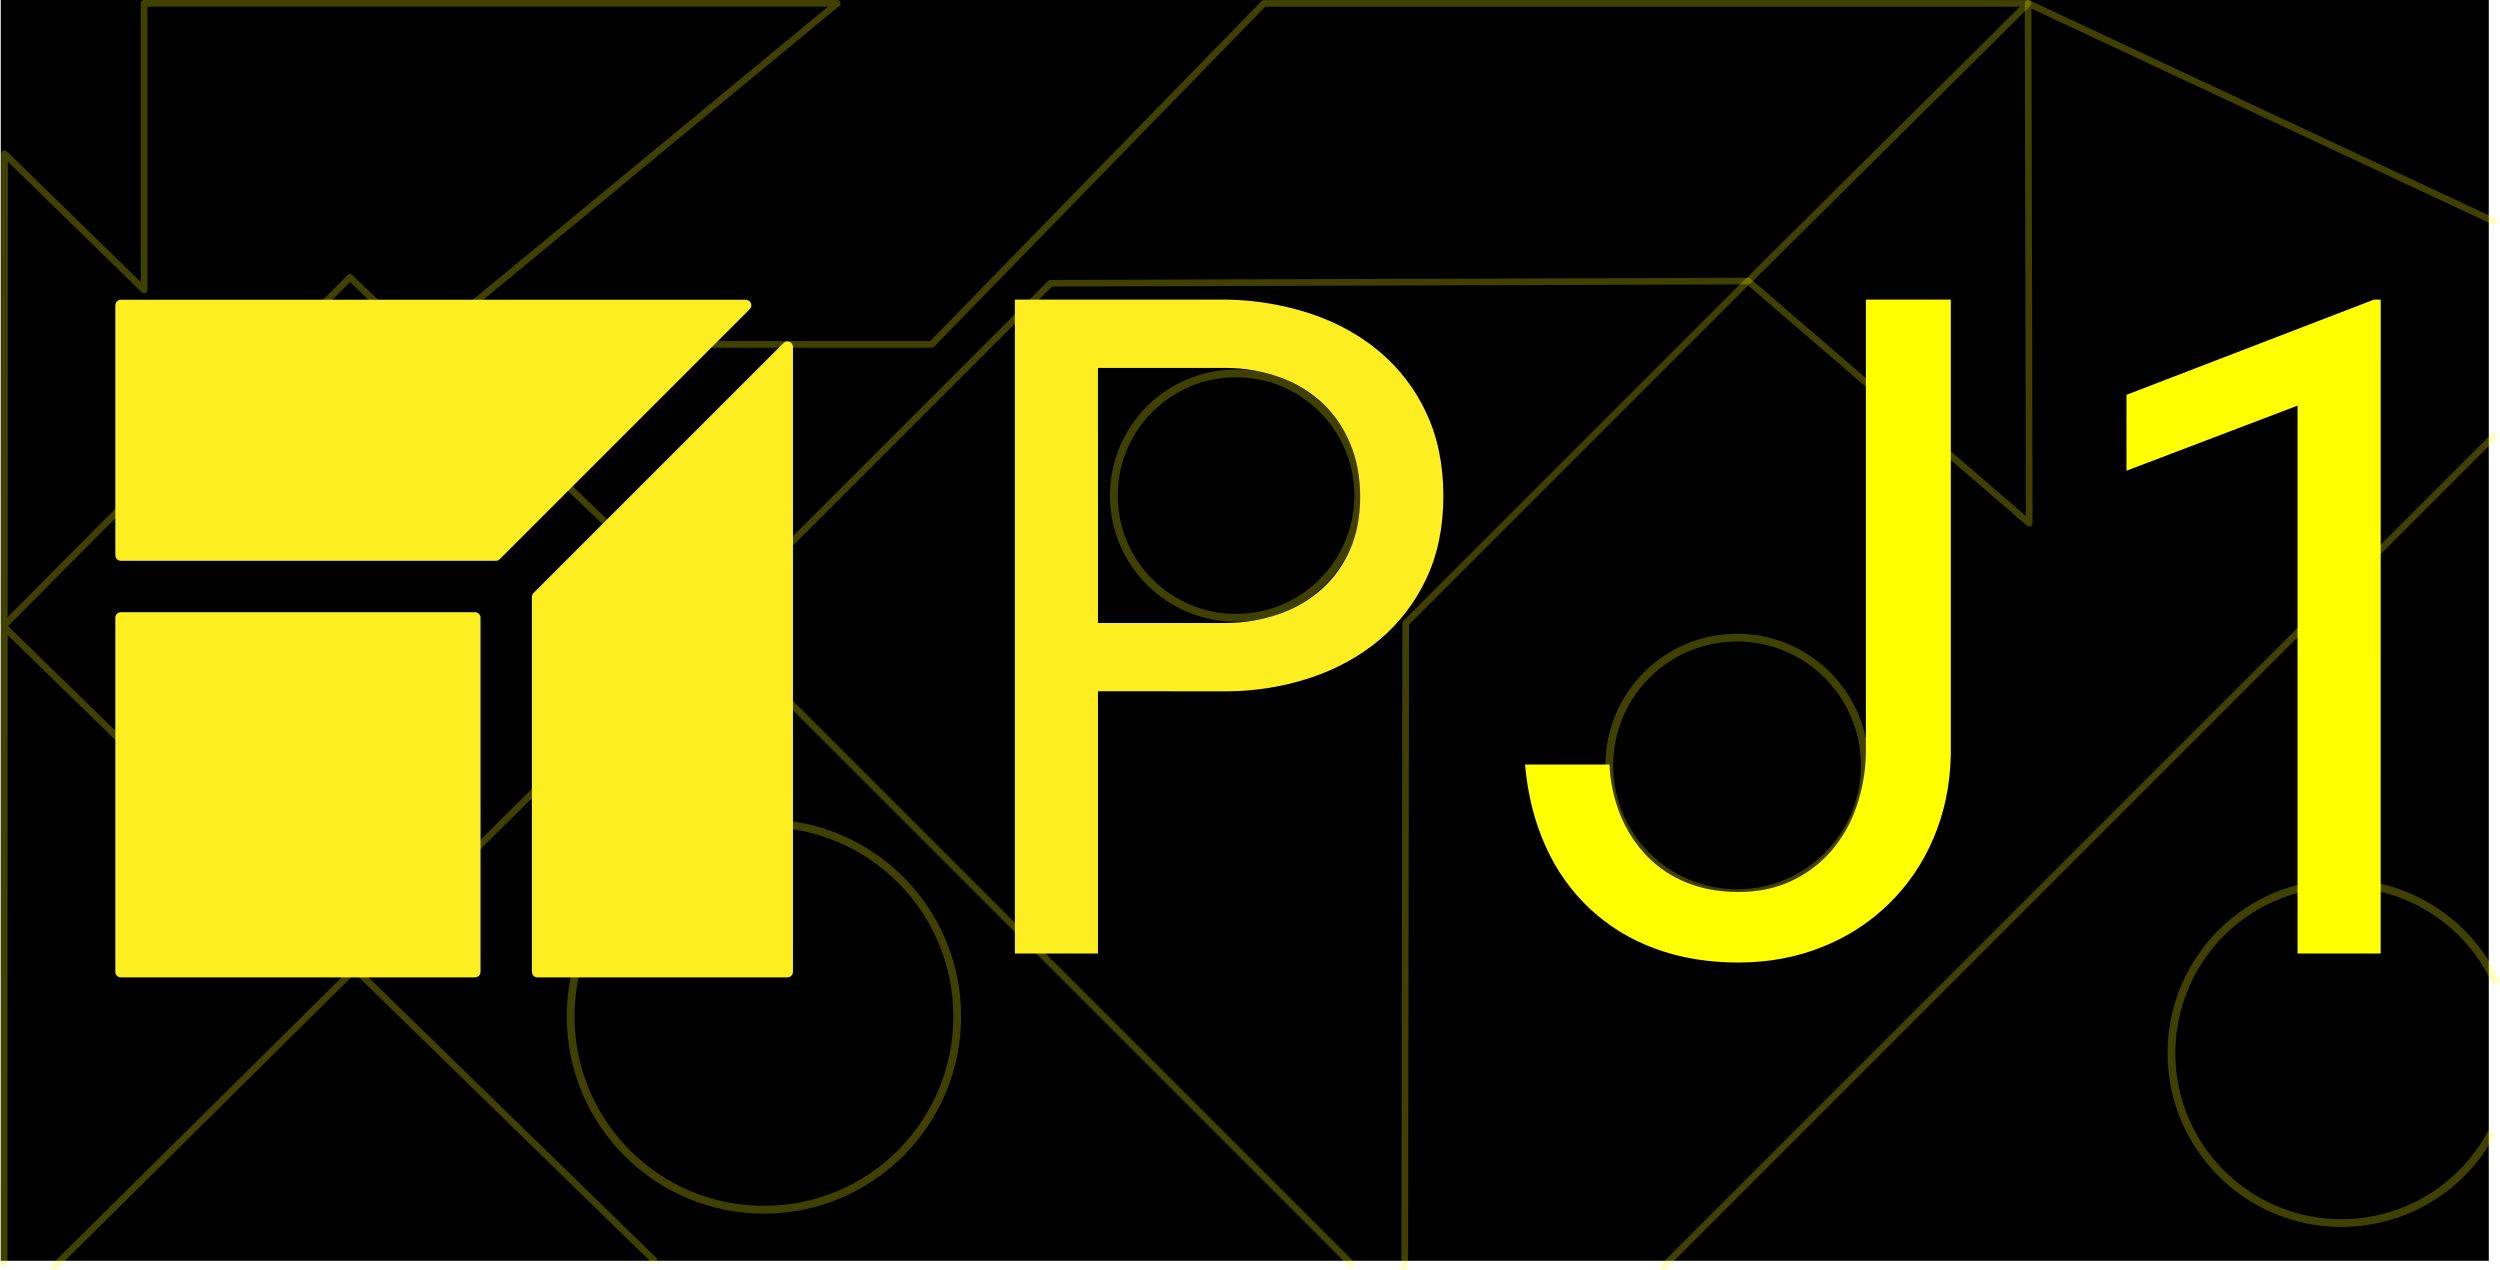
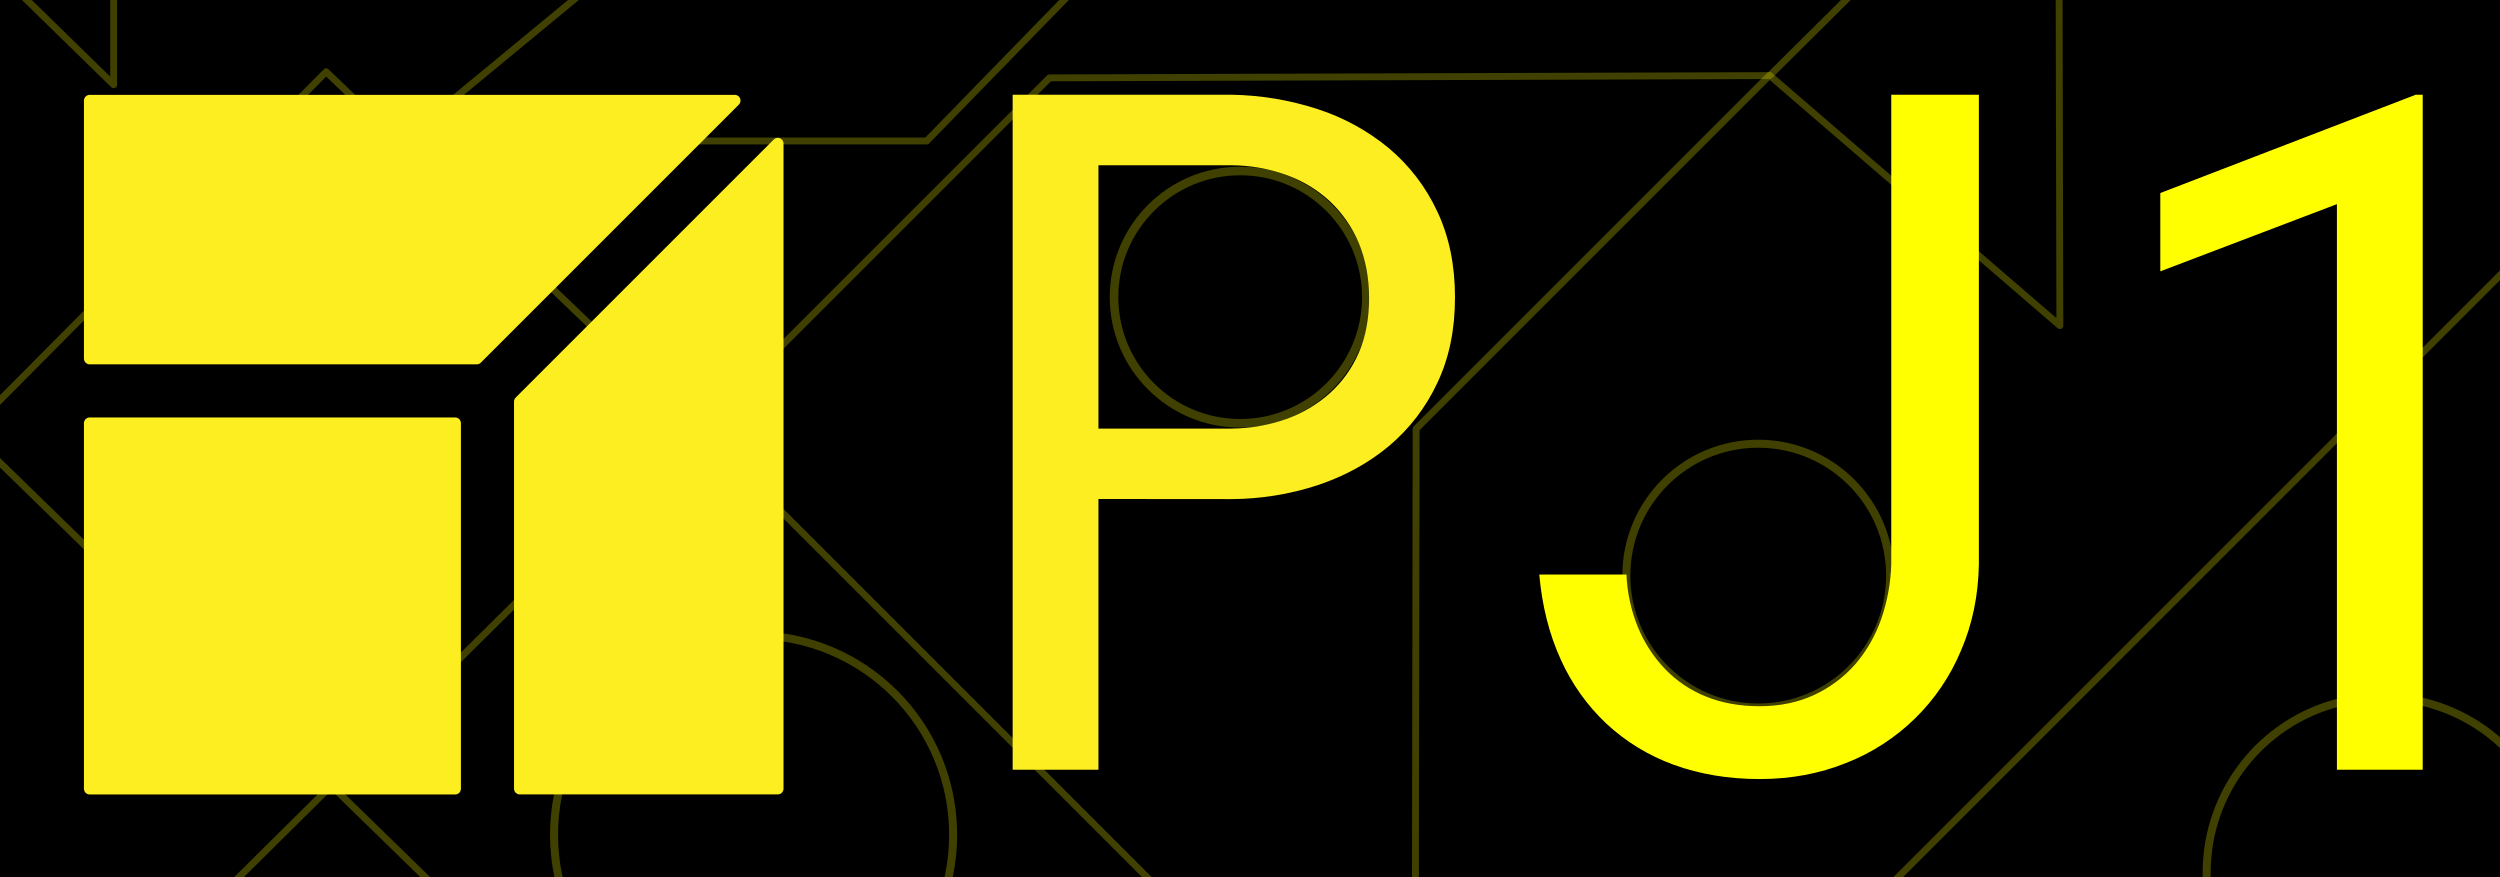
- <svg xmlns="http://www.w3.org/2000/svg" viewBox="0 0 2250.49 1143.02">
+ <svg xmlns="http://www.w3.org/2000/svg" viewBox="0 0 2179.9 764.6">
  <defs>
-     <style>.cls-1,.cls-2{fill:none;stroke:#ff0;opacity:0.25;isolation:isolate;}.cls-1,.cls-3{stroke-linecap:round;stroke-linejoin:round;}.cls-1{stroke-width:6px;}.cls-2{stroke-miterlimit:10;stroke-width:7px;}.cls-3,.cls-4{fill:#fcee21;}.cls-3{stroke:#fcee21;stroke-width:10px;}.cls-5{fill:#ff0;}</style>
+     <style>.a,.b,.c{fill:none;stroke:#ff0;opacity:0.25;isolation:isolate;}.a,.d{stroke-linecap:round;stroke-linejoin:round;}.a{stroke-width:6px;}.b,.c{stroke-miterlimit:10;}.b{stroke-width:7px;}.c{stroke-width:7.5px;}.d,.e{fill:#fcee21;}.d{stroke:#fcee21;stroke-width:10px;}.f{fill:#ff0;}</style>
  </defs>
-   <g id="Background">
-     <rect id="Background-2" data-name="Background" x="0.69" width="2239.71" height="1134.97" />
-     <g id="BackgroundPattern">
-       <path id="path11" class="cls-1" d="M1263.82,1140l.93-579,308.12-308.12L1826,471,1825,3l419.54,196.44" transform="translate(0.69)" />
-       <path id="path11-2" data-name="path11" class="cls-1" d="M1263.82,1140" transform="translate(0.69)" />
-       <path id="path11-3" data-name="path11" class="cls-1" d="M1215.15,1137.15" transform="translate(0.69)" />
-       <path id="path11-4" data-name="path11" class="cls-1" d="M48.41,1140,636,558l579.15,579.15" transform="translate(0.69)" />
-       <path id="path11-5" data-name="path11" class="cls-1" d="M3,1137.15" transform="translate(0.69)" />
-       <path id="path11-6" data-name="path11" class="cls-1" d="M587.83,1134.28,2.31,563.69l312-314L639,561,945,255l628-2L1824.92,3.08H1137L838,310H381L753,3H129V261L3.39,138.39,3,1137.15" transform="translate(0.69)" />
-       <path id="path11-7" data-name="path11" class="cls-1" d="M587.83,1134.28" transform="translate(0.69)" />
-       <path id="path11-8" data-name="path11" class="cls-1" d="M1497,1140" transform="translate(0.69)" />
-       <path id="path11-9" data-name="path11" class="cls-1" d="M2244.54,392.46,1497,1140" transform="translate(0.69)" />
-       <path id="path11-10" data-name="path11" class="cls-1" d="M2244.54,392.46" transform="translate(0.69)" />
-       <path id="path11-11" data-name="path11" class="cls-1" d="M2244.54,199.44" transform="translate(0.69)" />
-       <circle id="circle13" class="cls-2" cx="687.69" cy="915" r="174" />
-       <circle id="circle15" class="cls-2" cx="1563.69" cy="689" r="115" />
-       <path id="circle17" class="cls-2" d="M2242.13,876.17q2.38,4.49,4.47,9.13" transform="translate(0.69)" />
-       <path id="circle17-2" data-name="circle17" class="cls-2" d="M2242.13,1019.83a153,153,0,1,1,0-143.66" transform="translate(0.69)" />
-       <path id="circle17-3" data-name="circle17" class="cls-2" d="M2242.13,1019.83" transform="translate(0.69)" />
-       <circle id="circle19" class="cls-2" cx="1112.69" cy="446.12" r="110" />
-     </g>
-   </g>
-   <g id="Foreground">
-     <g id="Layer_3" data-name="Layer 3">
-       <path id="path1375" class="cls-3" d="M708.13,874.84V312.34l-225,225v337.5Z" transform="translate(0.69)" />
-       <rect id="rect1407" class="cls-3" x="108.82" y="556.09" width="318.75" height="318.75" />
-       <path id="path1375-8" class="cls-3" d="M108.13,274.84h562.5l-225,225H108.13Z" transform="translate(0.69)" />
-     </g>
-     <g id="Text">
-       <path id="path22" class="cls-4" d="M987.69,622.25V858.36H912.9V269.71h190.83a253.23,253.23,0,0,1,75,12.53q35.38,11.73,62.06,34a159.89,159.89,0,0,1,42.25,55q15.57,32.76,15.57,75.2t-15.57,75a160.36,160.36,0,0,1-42.25,54.78q-26.67,22.24-62.06,34a244.39,244.39,0,0,1-75,12.13Zm0-61.45h116a146.26,146.26,0,0,0,47.7-8.29,113.77,113.77,0,0,0,38-22.44,101.83,101.83,0,0,0,25.27-35.37q9.09-20.82,9.09-47.51t-9.09-48.11a106,106,0,0,0-25.07-36.39,110.85,110.85,0,0,0-38-23,145,145,0,0,0-47.91-8.49h-116Z" transform="translate(0.69)" />
-       <path id="path24" class="cls-5" d="M1679,269.71h76.41V679.26q-.81,40.85-15.56,75.2a179.92,179.92,0,0,1-100.27,98q-34.56,13.95-75.4,14-41.23,0-75-12.54a172.69,172.69,0,0,1-58.62-35.78A174.74,174.74,0,0,1,1390.74,762q-15-33-18.6-73.79h76a136.07,136.07,0,0,0,9.9,45.69,116.32,116.32,0,0,0,23.66,36.59,102.54,102.54,0,0,0,35.78,24q20.8,8.49,46.69,8.49,26.68,0,47.71-9.9a107.54,107.54,0,0,0,35.78-26.89,120.28,120.28,0,0,0,22.64-39.42,157.56,157.56,0,0,0,8.69-47.5Zm463.37,588.65h-74.8V365.12l-154,58.62V355.42l222.77-85.71h6.07Z" transform="translate(0.69)" />
-     </g>
-   </g>
+   <rect x="-29.9" y="-187.1" width="2239.7" height="1134.97" />
+   <path class="a" d="M1233.9,952.9l.9-579L1543,65.7l253.1,218.2-1-468L2214.6,12.3" />
+   <path class="a" d="M18.5,952.9l587.6-582L1185.2,950" />
+   <path class="a" d="M557.9,947.1-27.6,376.6l312-314L609.1,373.9l306-306,628-2,251.9-250H1107.1l-299,307h-457l372-307H99.1v258L-26.5-48.7-26.9,950" />
+   <path class="a" d="M2214.6,205.3,1467.1,952.9" />
+   <circle class="b" cx="657.1" cy="727.9" r="174" />
+   <circle class="b" cx="1533.1" cy="501.9" r="115" />
+   <path class="b" d="M2212.2,832.7a153,153,0,1,1,0-143.7" />
+   <circle class="c" cx="1081.4" cy="259.1" r="110" />
+   <path class="d" d="M678.2,687.7V125.2l-225,225V687.7Z" />
+   <rect class="d" x="78.2" y="369" width="318.7" height="318.75" />
+   <path class="d" d="M78.2,87.7H640.7l-225,225H78.2Z" />
+   <path class="e" d="M957.8,435.1V671.2H883V82.6h190.8a254.6,254.6,0,0,1,75,12.5,188.8,188.8,0,0,1,62.1,34,160.2,160.2,0,0,1,42.2,55q15.6,32.7,15.6,75.2t-15.6,75a160.4,160.4,0,0,1-42.2,54.8q-26.7,22.2-62.1,34a244.8,244.8,0,0,1-75,12.1Zm0-61.4h116a146.4,146.4,0,0,0,47.7-8.3,115.2,115.2,0,0,0,38-22.5,101.9,101.9,0,0,0,25.3-35.3c6-13.9,9-29.8,9-47.5s-3-33.9-9-48.2a106.1,106.1,0,0,0-25.1-36.3,109.8,109.8,0,0,0-38-23,142.6,142.6,0,0,0-47.9-8.5h-116Z" />
+   <path class="f" d="M1649.1,82.6h76.4V492.1c-.5,27.3-5.7,52.3-15.6,75.2a179.2,179.2,0,0,1-100.2,98q-34.7,14-75.4,14t-75-12.5a172.4,172.4,0,0,1-58.6-35.8,175.7,175.7,0,0,1-39.9-56.2q-15-33-18.6-73.8h76a137.6,137.6,0,0,0,9.9,45.7,118.2,118.2,0,0,0,23.7,36.6,102.4,102.4,0,0,0,35.8,24.1c13.9,5.6,29.4,8.4,46.7,8.4s33.7-3.3,47.7-9.9a108.3,108.3,0,0,0,35.8-26.8,122.3,122.3,0,0,0,22.6-39.5,160.1,160.1,0,0,0,8.7-47.5Zm463.4,588.6h-74.8V178l-154,58.6V168.3l222.7-85.7h6.1Z" />
</svg>
